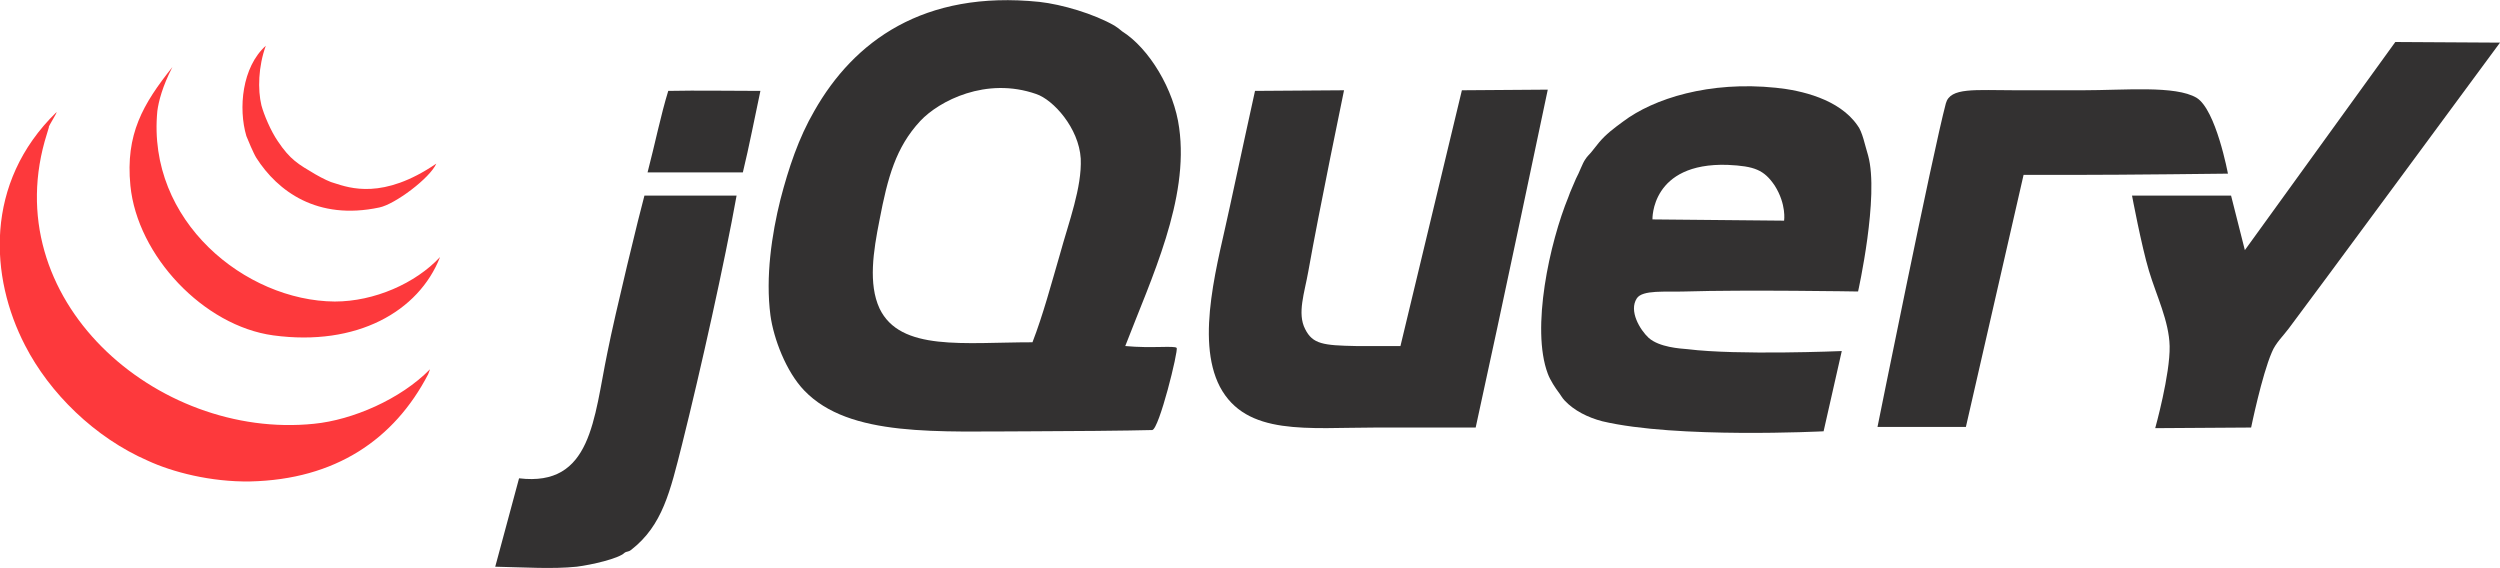
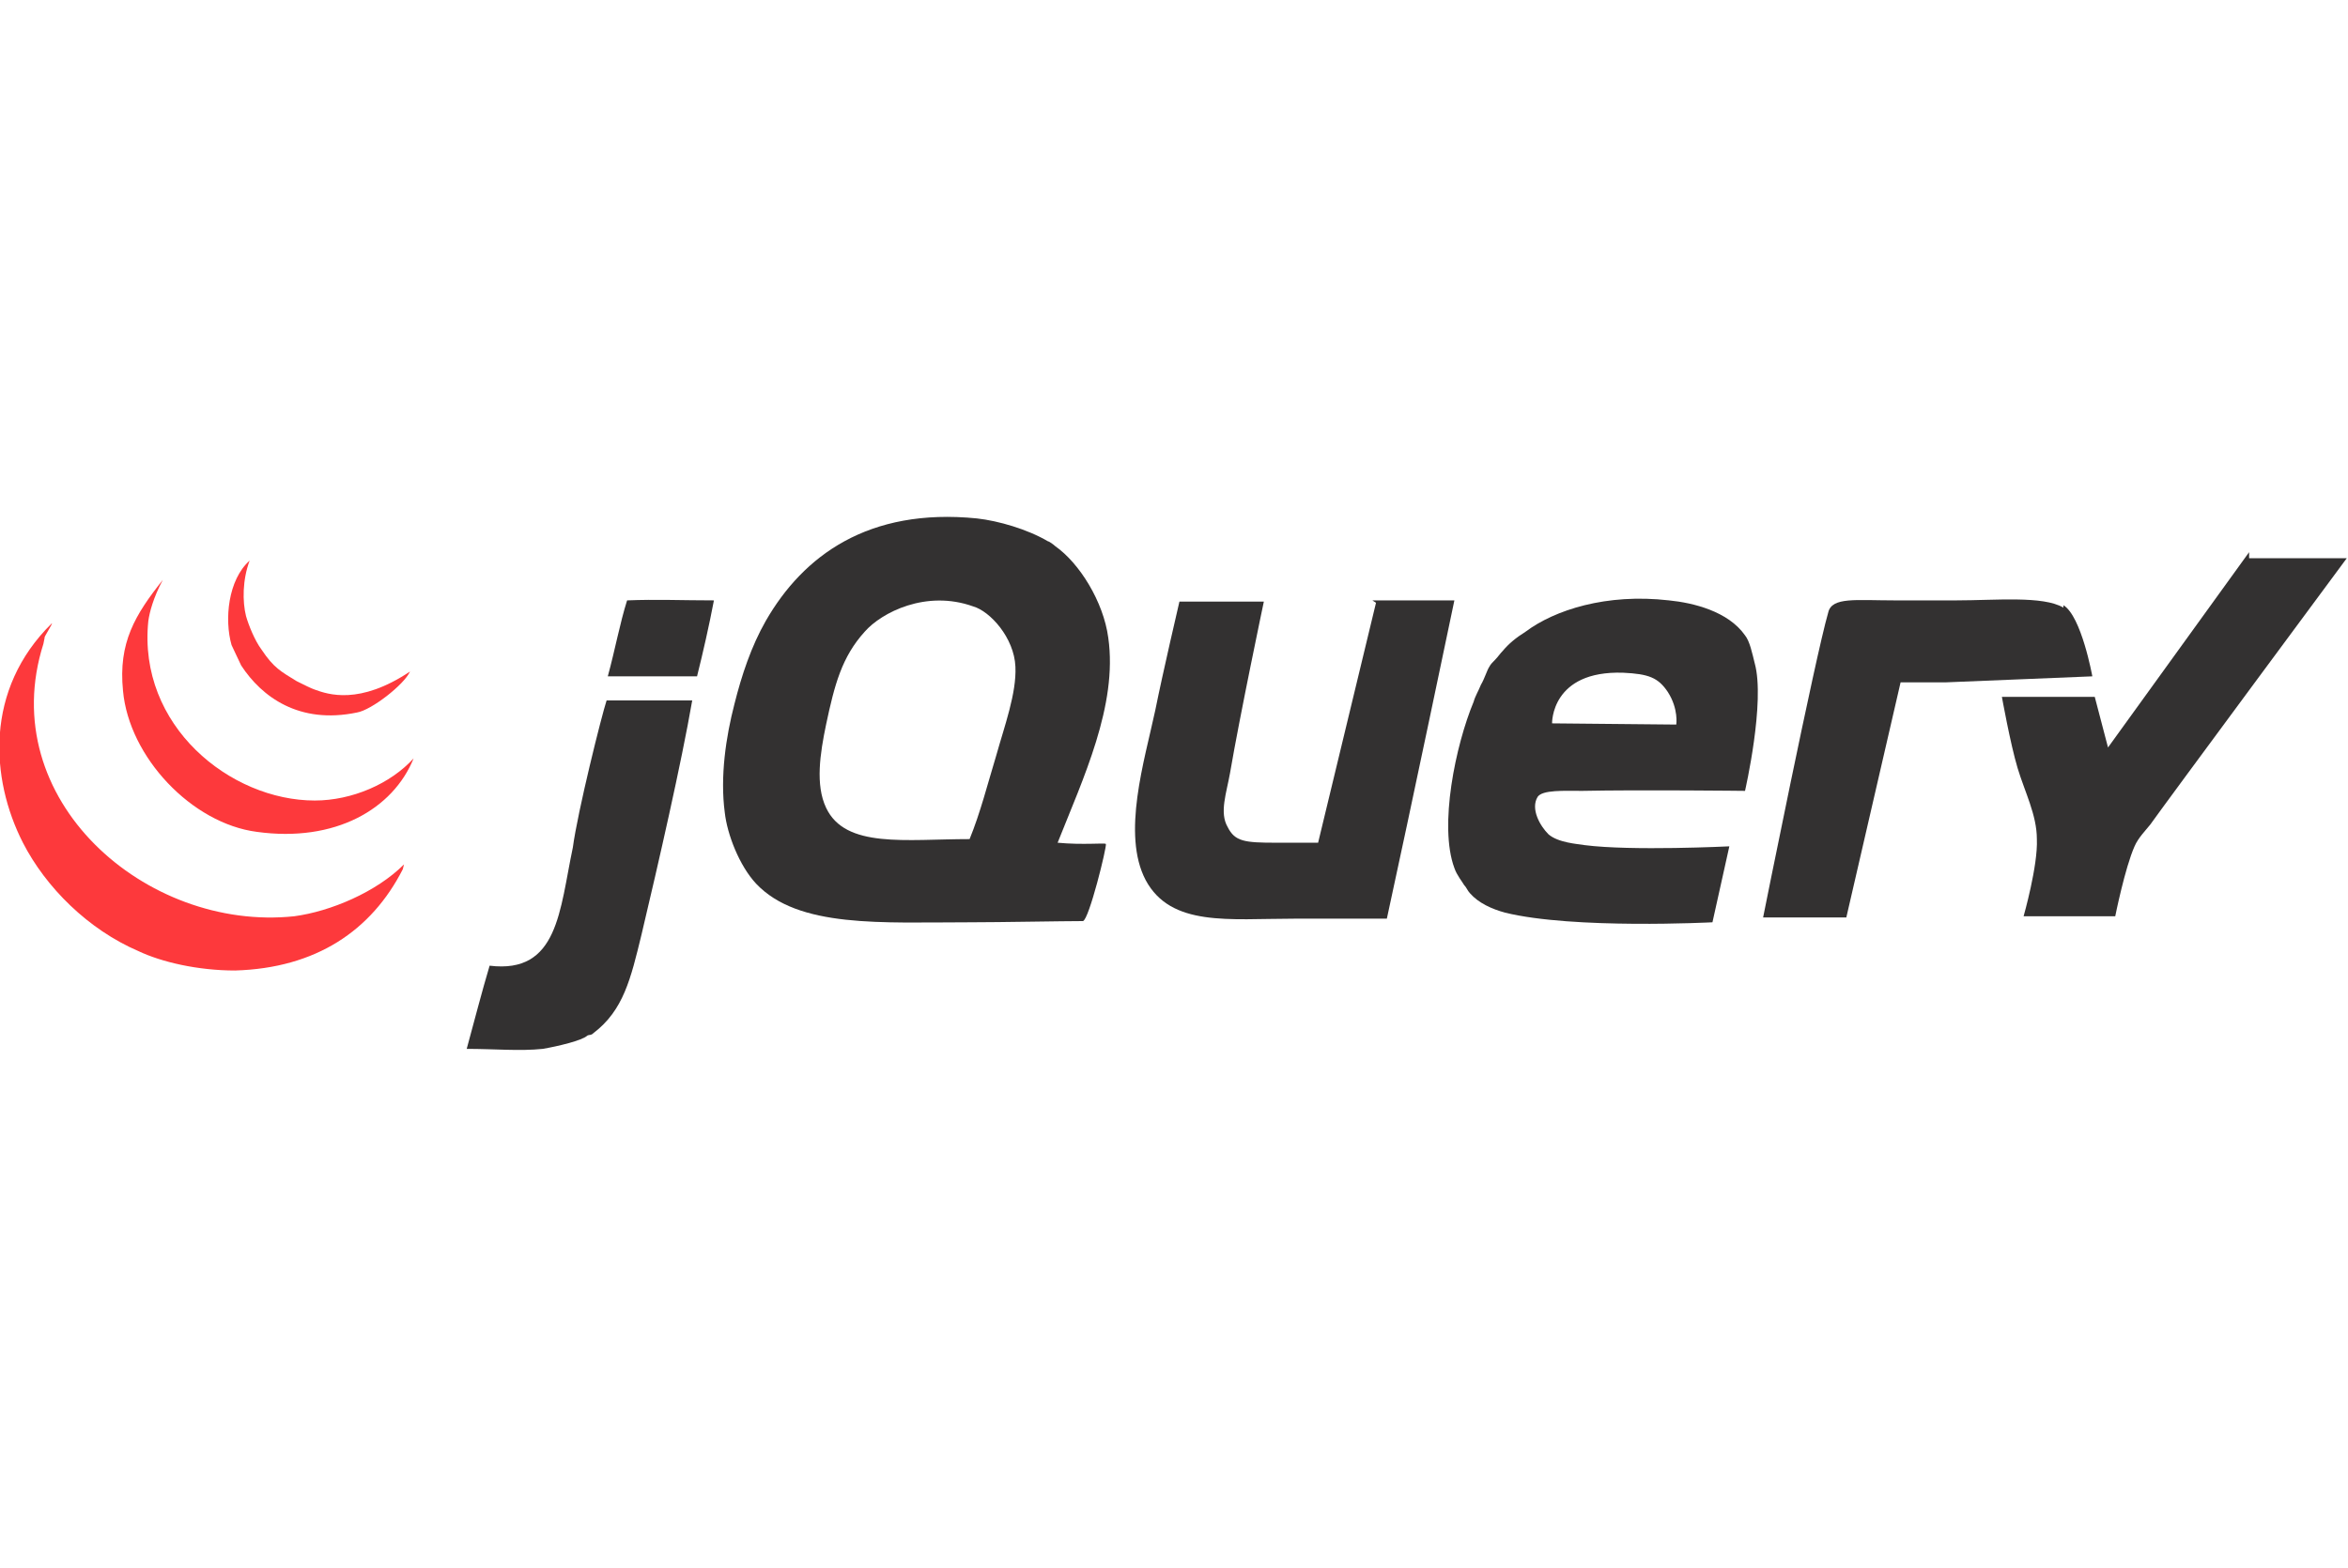
- <svg xmlns="http://www.w3.org/2000/svg" version="1.1" x="0px" y="0px" viewBox="0 0 398.8 90.6" style="enable-background:new 0 0 398.8 90.6;" xml:space="preserve">
+ <svg xmlns="http://www.w3.org/2000/svg" version="1.1" id="Calque_1" x="0px" y="0px" viewBox="0 0 194.7 130" style="enable-background:new 0 0 194.7 130;" xml:space="preserve">
  <style type="text/css">
- 	.st0{fill:#333131;}
- 	.st1{fill:#FD393C;}
+ 	.st0{display:none;}
+ 	.st1{display:inline;}
+ 	.st2{fill:#FD393C;}
+ 	.st3{fill:#333131;}
</style>
-   <g id="Calque_21">
- </g>
-   <g id="Calque_9">
-     <g id="Calque_6">
+   <g class="st0">
+     <g id="Calque_21_1_" class="st1">
	</g>
-     <g id="Calque_4">
+     <g id="Calque_9_1_" class="st1">
+       <g id="Calque_6_1_">
+ 		</g>
+       <g id="Calque_4_1_">
+ 		</g>
+     </g>
+     <g id="Calque_11_1_" class="st1">
+       <g id="Calque_4_-_copie_1_">
+ 		</g>
+       <g id="Calque_12_1_">
+ 		</g>
+     </g>
+     <g id="Calque_11_-_copie_1_" class="st1">
+       <g id="Calque_4_-_copie_2_1_">
+ 		</g>
+       <g id="Calque_12_-_copie_1_">
+ 		</g>
+     </g>
+     <g id="Calque_16_1_" class="st1">
+ 	</g>
+     <g id="Calque_17_1_" class="st1">
+ 	</g>
+     <g id="Calque_19_1_" class="st1">
+       <path class="st2" d="M150,40.5c0-2-0.4-3.8-1.3-5.3c-0.8-1.5-2.2-2.7-3.8-3.7c-14-8.1-28.1-16.2-42.1-24.2    c-3.8-2.2-7.4-2.1-11.2,0.1C86,10.7,58.1,26.7,49.7,31.5c-3.4,2-5.1,5-5.1,9c0,16.2,0,32.5,0,48.8c0,2,0.4,3.7,1.3,5.2    s2.2,2.8,3.9,3.9c8.3,4.8,36.2,20.8,41.9,24.1c3.8,2.2,7.4,2.3,11.2,0.1c14-8.1,28.1-16.2,42.1-24.2c1.7-1,3.1-2.2,3.9-3.9    c0.8-1.5,1.3-3.2,1.3-5.2C150,89.3,150,56.8,150,40.5z M97.3,99.9c-13,0-24.3-7.1-30.3-17.6c-3-5.1-4.7-11.1-4.7-17.4    c0-19.3,15.7-35,35-35c12.9,0,24.2,7,30.3,17.5l-15.3,8.8c-3.1-5.2-8.6-8.7-15.1-8.7c-9.6,0-17.4,7.8-17.4,17.4    c0,3.1,0.8,6.1,2.3,8.6c3,5.2,8.6,8.8,15.2,8.8c6.6,0,12.2-3.6,15.2-8.9l15.2,8.8C121.7,92.8,110.3,99.9,97.3,99.9z" />
+       <path class="st3" d="M142.4,63.2v-3.6h-2.7v-2.7h-3.6v2.7h-4.5v-2.7h-3.6v2.7h-2.7v3.6h2.7v4.5h-2.7v2.7h2.7V73h3.6v-2.7h4.5V73    h3.6v-2.7h2.7v-2.7h-2.7v-4.5H142.4z M136.1,67.7h-4.5v-4.5h4.5V67.7z" />
+     </g>
+     <g id="Calque_20_1_" class="st1">
+ 	</g>
+     <g id="Calque_14_1_" class="st1">
+ 	</g>
+     <g id="Calque_14_-_copie_1_" class="st1">
+ 	</g>
+     <g id="Calque_14_-_copie_3_1_" class="st1">
+ 	</g>
+     <g id="Calque_14_-_copie_2_1_" class="st1">
+ 	</g>
+     <g id="Calque_14_-_copie_4_1_" class="st1">
	</g>
  </g>
-   <g id="Calque_11">
-     <g id="Calque_4_-_copie">
+   <g>
+     <g id="Calque_21_5_">
	</g>
-     <g id="Calque_12">
+     <g id="Calque_9_5_">
+       <g id="Calque_6_5_">
+ 		</g>
+       <g id="Calque_4_5_">
+ 		</g>
+     </g>
+     <g id="Calque_11_5_">
+       <g id="Calque_4_-_copie_5_">
+ 		</g>
+       <g id="Calque_12_5_">
+ 		</g>
+     </g>
+     <g id="Calque_11_-_copie_5_">
+       <g id="Calque_4_-_copie_2_5_">
+ 		</g>
+       <g id="Calque_12_-_copie_5_">
+ 		</g>
+     </g>
+     <g id="Calque_16_5_">
	</g>
-   </g>
-   <g id="Calque_11_-_copie">
-     <g id="Calque_4_-_copie_2">
+     <g id="Calque_17_5_">
	</g>
-     <g id="Calque_12_-_copie">
+     <g id="Calque_19_5_">
	</g>
-   </g>
-   <g id="Calque_16">
- </g>
-   <g id="Calque_17">
- </g>
-   <g id="Calque_19">
- </g>
-   <g id="Calque_20">
- </g>
-   <g id="Calque_14">
- </g>
-   <g id="Calque_14_-_copie">
- </g>
-   <g id="Calque_14_-_copie_3">
- </g>
-   <g id="Calque_14_-_copie_2">
- </g>
-   <g id="Calque_14_-_copie_4">
- </g>
-   <g id="Calque_22">
- </g>
-   <g id="Calque_23">
- </g>
-   <g id="Calque_24">
- </g>
-   <g id="Calque_25">
- </g>
-   <g id="Calque_26">
-     <g id="XMLID_1_">
-       <path id="XMLID_31_" class="st0" d="M382.1,6.7l16.7,0.1c0,0-31.1,42.2-33.7,45.6c-0.8,1.1-2.1,2.3-2.7,3.8    c-1.6,3.7-3.3,12-3.3,12l-15.3,0.1c0,0,2.4-8.6,2.3-13.1c-0.1-4-2.1-8-3.3-12c-1.2-4-2.7-12-2.7-12h15.8l2.2,8.7L382.1,6.7" />
-       <path id="XMLID_30_" class="st0" d="M350.4,15.6c3.1,1.9,5,12.1,5,12.1s-16.2,0.2-25,0.2h-7.6l-9.2,40.2h-14.1    c0,0,8.8-43.7,10.9-51.6c0.7-2.6,4.6-2.1,11.2-2.1h10.6C339,14.4,347,13.6,350.4,15.6" />
-       <path id="XMLID_5_" class="st0" d="M284.6,35.2c0,0,0.4-2.6-1.5-5.6c-1.7-2.5-3.2-3.1-7.5-3.3c-12.3-0.4-12,8.7-12,8.7L284.6,35.2    z M298,24.8c1.8,6.5-1.6,21.7-1.6,21.7s-17.9-0.3-27.7,0c-3,0.1-6.7-0.3-7.6,1.1c-1.3,2,0.5,5,1.9,6.3c1.7,1.5,5,1.7,6.2,1.8    c8,1,24.6,0.3,24.6,0.3l-2.9,12.8c0,0-23.5,1.2-35.3-1.6c-2.3-0.6-4.5-1.7-6-3.3c-0.4-0.4-0.7-1-1.1-1.5c-0.3-0.4-1.2-1.7-1.6-2.8    c-2.7-7.2,0.3-20.9,3.3-28.2c0.3-0.9,0.8-1.9,1.2-2.9c0.6-1.1,1-2.4,1.5-3.1c0.3-0.5,0.7-0.8,1-1.2c0.4-0.5,0.8-1,1.2-1.5    c1.1-1.3,2.3-2.2,3.8-3.3c4.9-3.7,13.8-6.5,24.4-5.4c4,0.4,10.1,1.8,13,6C297.1,21,297.5,23.2,298,24.8z" />
-       <path id="XMLID_3_" class="st0" d="M233.2,14.4l13.7-0.1c0,0-7.6,36.2-11.5,53.9h-15.8c-11,0-20.8,1.4-25-6.5    c-4-7.7-0.2-20.2,1.6-28.8c1.3-6.1,4-18.4,4-18.4l14.2-0.1c0,0-4,19.3-5.7,28.9c-0.6,3.4-1.8,6.7-0.5,9.2c1.2,2.4,2.9,2.6,8.1,2.7    c1.7,0,7.1,0,7.1,0L233.2,14.4" />
-       <path id="XMLID_12_" class="st0" d="M169.1,40.5c1.4-5.1,3.5-10.6,3.3-15.2c-0.3-4.9-4.4-9.4-7.1-10.3c-8-2.8-15.5,1.1-18.5,4.3    c-3.9,4.2-5.2,9-6.5,15.8c-1,5-1.8,10.2,0,14.1c3.3,6.9,13.5,5.4,24.4,5.4C166.4,50.2,167.7,45.3,169.1,40.5z M188.1,20.4    c1.6,11.4-4.4,23.9-8.6,34.8c4.2,0.4,7.9-0.1,8.2,0.3c0.3,0.4-2.8,13-3.9,13.1c-3.3,0.1-14.4,0.2-19.1,0.2    c-15.1,0-29.2,1-36.4-6.5c-2.9-3-4.9-8.3-5.4-12c-0.8-6.1,0.2-12.9,1.6-18.5c1.3-5,2.9-9.8,5.4-14.1c6.3-11.1,17.4-19.3,35.9-17.4    c3.6,0.4,8.7,1.9,12,3.8c0.2,0.1,1,0.7,1.2,0.9C183.3,7.7,187.3,14.3,188.1,20.4z" />
-       <path id="XMLID_13_" class="st0" d="M121.3,14.5c-0.9,4.2-1.8,8.9-2.8,13h-15.2c1.2-4.6,2.1-9.1,3.3-13    C111.5,14.4,116,14.5,121.3,14.5" />
-       <path id="XMLID_14_" class="st0" d="M102.8,31.2h14.7c-1.9,10.6-5.7,27.7-8.7,39.7c-1.9,7.5-3.1,12.9-8.1,16.8    c-0.5,0.4-0.7,0.2-1.1,0.5c-0.9,0.9-5.2,1.9-7.6,2.2c-3.9,0.4-8.2,0.1-13,0c1.2-4.5,2.7-10,3.8-14.1c11.6,1.4,11.9-9.5,14.1-20.1    C98.1,50.1,102.1,33.7,102.8,31.2" />
-       <path id="XMLID_15_" class="st1" d="M68.6,58.9l-0.3,0.8c-5.4,10.4-14.8,16.8-28.4,17.1c-6.3,0.1-12.4-1.5-16.3-3.3    C15.1,69.8,7.9,62.7,4,55.1c-5.6-10.8-6.6-25.9,5-37.2c0.2,0-1.4,2.4-1.2,2.4l-0.3,1C-0.9,47.7,25,70.2,50.1,67.6    C56.2,67,63.9,63.7,68.6,58.9" />
-       <path id="XMLID_16_" class="st1" d="M53.4,48.1c6.3,0,12.9-2.9,16.8-7.1c-3.4,8.7-13.3,14.3-26.6,12.5    C32.5,52,21.9,40.8,20.8,29.6c-0.8-8.2,2-13,6.7-18.9c-1.6,3.1-2.2,5.5-2.4,7C23.4,35.3,39.2,48,53.4,48.1" />
-       <path id="XMLID_17_" class="st1" d="M69.6,26.1c-1,2.3-6.6,6.5-9.1,7c-9.9,2.1-16.2-2.6-19.6-7.9c-0.5-0.8-1.4-3-1.6-3.5    c-1.3-4.4-0.7-11,3.1-14.4c-1.2,3.3-1.3,7-0.7,9.5c0.4,1.5,1.5,4.1,2.6,5.7c2,3,3.3,3.7,6,5.3c1.2,0.7,2.5,1.3,3,1.4    C55.8,30,61.1,31.9,69.6,26.1" />
+     <g id="Calque_20_5_">
+ 	</g>
+     <g id="Calque_14_5_">
+ 	</g>
+     <g id="Calque_14_-_copie_5_">
+ 	</g>
+     <g id="Calque_14_-_copie_3_5_">
+ 	</g>
+     <g id="Calque_14_-_copie_2_5_">
+ 	</g>
+     <g id="Calque_14_-_copie_4_5_">
+ 	</g>
+     <g id="Calque_22_4_">
+ 	</g>
+     <g id="Calque_23_4_">
+ 	</g>
+     <g id="Calque_24_2_">
+ 	</g>
+     <g id="Calque_25_2_">
+ 	</g>
+     <g id="Calque_26_1_">
+       <g id="XMLID_2_">
+         <path id="XMLID_32_" class="st3" d="M186.5,46.3l8.1,0c0,0-15.1,20.4-16.3,22.1c-0.4,0.5-1,1.1-1.3,1.8c-0.8,1.8-1.6,5.8-1.6,5.8     l-7.6,0c0,0,1.2-4.2,1.1-6.4c0-2-1-3.9-1.6-5.9c-0.6-2-1.3-5.9-1.3-5.9h7.7l1.1,4.2l11.7-16.2" />
+         <path id="XMLID_24_" class="st3" d="M171.1,50.2c1.5,0.9,2.4,5.9,2.4,5.9l-12.2,0.5h-3.7l-4.5,19.5h-6.9c0,0,4.3-21.5,5.4-25.3     c0.3-1.3,2.3-1,5.5-1h5.1c3.3,0,7.2-0.4,8.9,0.6" />
+         <path id="XMLID_23_" class="st3" d="M139,60.1c0,0,0.2-1.3-0.7-2.7c-0.8-1.2-1.6-1.5-3.7-1.6c-6-0.2-5.9,4.2-5.9,4.2L139,60.1z      M145.5,55c0.9,3.2-0.8,10.6-0.8,10.6s-8.7-0.1-13.5,0c-1.5,0-3.3-0.1-3.7,0.5c-0.6,1,0.2,2.4,0.9,3.1c0.8,0.7,2.4,0.8,3,0.9     c3.9,0.5,12,0.1,12,0.1l-1.4,6.3c0,0-11.5,0.6-17.2-0.8c-1.1-0.3-2.2-0.8-2.9-1.6c-0.2-0.2-0.3-0.5-0.5-0.7     c-0.1-0.2-0.6-0.8-0.8-1.4c-1.3-3.5,0.1-10.2,1.6-13.8c0.1-0.4,0.4-0.9,0.6-1.4c0.3-0.5,0.5-1.2,0.7-1.5c0.1-0.2,0.3-0.4,0.5-0.6     c0.2-0.2,0.4-0.5,0.6-0.7c0.5-0.6,1.1-1.1,1.9-1.6c2.4-1.8,6.7-3.2,11.9-2.6c2,0.2,4.9,0.9,6.3,2.9     C145.1,53.2,145.3,54.2,145.5,55z" />
+         <path id="XMLID_22_" class="st3" d="M113.8,49.8l6.8,0c0,0-3.7,17.7-5.6,26.4h-7.7c-5.4,0-10.2,0.7-12.3-3.2     c-2-3.8-0.1-9.9,0.8-14.1c0.6-3,2-9,2-9l7,0c0,0-2,9.5-2.8,14.2c-0.3,1.7-0.9,3.3-0.2,4.5c0.6,1.2,1.4,1.3,4,1.3     c0.8,0,3.5,0,3.5,0l4.8-19.9" />
+         <path id="XMLID_21_" class="st3" d="M82.6,62.7c0.7-2.5,1.7-5.2,1.6-7.4c-0.1-2.4-2.1-4.6-3.5-5c-3.9-1.4-7.6,0.5-9,2.1     c-1.9,2.1-2.5,4.4-3.2,7.7c-0.5,2.4-0.9,5,0,6.9c1.6,3.4,6.6,2.6,11.9,2.6C81.3,67.4,81.9,65,82.6,62.7z M91.9,52.9     c0.8,5.6-2.1,11.7-4.2,17c2.1,0.2,3.9,0,4,0.1c0.1,0.2-1.4,6.3-1.9,6.4c-1.6,0-7,0.1-9.3,0.1c-7.4,0-14.3,0.5-17.8-3.2     c-1.4-1.5-2.4-4.1-2.6-5.9c-0.4-3,0.1-6.3,0.8-9c0.6-2.4,1.4-4.8,2.6-6.9c3.1-5.4,8.5-9.4,17.5-8.5c1.8,0.2,4.2,0.9,5.9,1.9     c0.1,0,0.5,0.3,0.6,0.4C89.5,46.7,91.5,49.9,91.9,52.9z" />
+         <path id="XMLID_20_" class="st3" d="M59.2,49.8c-0.4,2.1-0.9,4.3-1.4,6.3h-7.4c0.6-2.2,1-4.4,1.6-6.3     C54.4,49.7,56.6,49.8,59.2,49.8" />
+         <path id="XMLID_11_" class="st3" d="M50.3,58.1h7.1c-0.9,5.2-2.8,13.5-4.2,19.4c-0.9,3.7-1.5,6.3-4,8.2c-0.2,0.2-0.3,0.1-0.5,0.2     c-0.4,0.4-2.5,0.9-3.7,1.1c-1.9,0.2-4,0-6.3,0c0.6-2.2,1.3-4.9,1.9-6.9c5.7,0.7,5.8-4.6,6.9-9.8C47.9,67.3,49.9,59.3,50.3,58.1" />
+         <path id="XMLID_10_" class="st2" d="M33.5,71.7l-0.1,0.4c-2.6,5.1-7.2,8.2-13.9,8.4c-3.1,0-6.1-0.7-8-1.6c-4.2-1.8-7.7-5.3-9.6-9     c-2.7-5.3-3.2-12.7,2.4-18.2c0.1,0-0.7,1.2-0.6,1.2l-0.1,0.5c-4.1,12.9,8.5,23.9,20.8,22.6C27.4,75.6,31.2,74,33.5,71.7" />
+         <path id="XMLID_7_" class="st2" d="M26.1,66.4c3.1,0,6.3-1.4,8.2-3.5c-1.7,4.2-6.5,7-13,6.1c-5.4-0.7-10.6-6.2-11.1-11.7     c-0.4-4,1-6.3,3.3-9.2c-0.8,1.5-1.1,2.7-1.2,3.4C11.4,60.2,19.1,66.4,26.1,66.4" />
+         <path id="XMLID_6_" class="st2" d="M34,55.7c-0.5,1.1-3.2,3.2-4.4,3.4c-4.8,1-7.9-1.3-9.6-3.9c-0.2-0.4-0.7-1.5-0.8-1.7     c-0.6-2.1-0.3-5.4,1.5-7c-0.6,1.6-0.6,3.4-0.3,4.6c0.2,0.7,0.7,2,1.3,2.8c1,1.5,1.6,1.8,2.9,2.6c0.6,0.3,1.2,0.6,1.5,0.7     C27.2,57.6,29.8,58.5,34,55.7" />
+       </g>
    </g>
  </g>
</svg>
